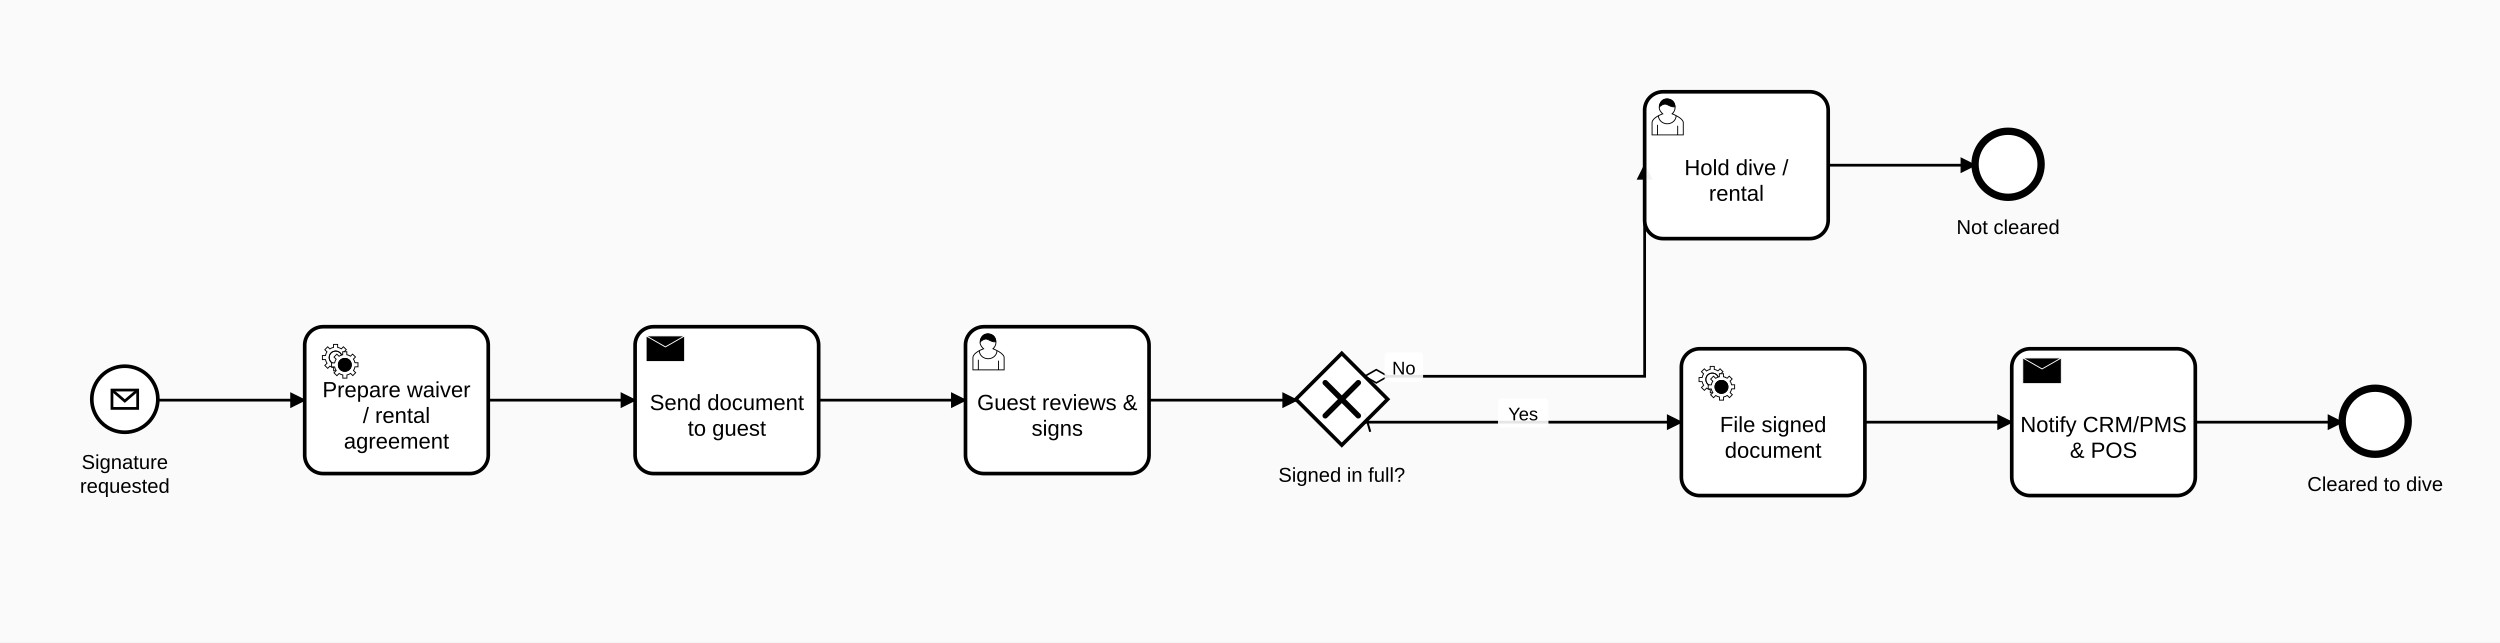
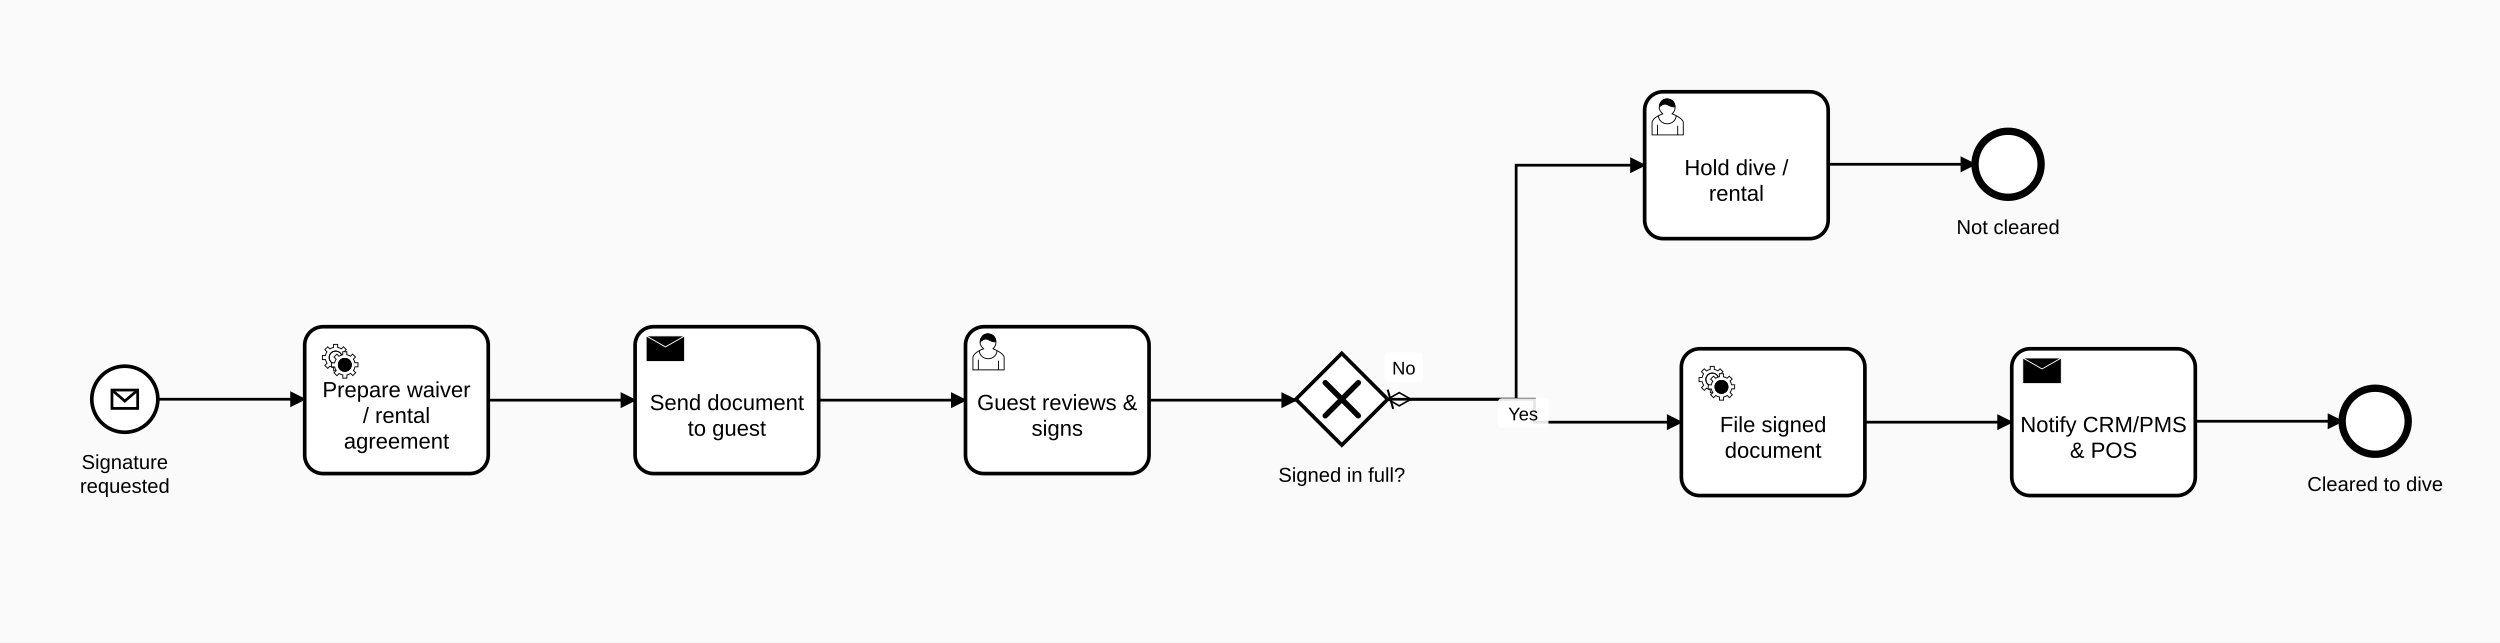
<svg xmlns="http://www.w3.org/2000/svg" width="1362" height="350" viewBox="0 0 1362 350" font-family="Arial, sans-serif">
  <defs>
    <marker id="seq-end" viewBox="0 0 20 20" refX="11" refY="10" markerWidth="10" markerHeight="10" orient="auto">
      <path d="M 1 5 L 11 10 L 1 15 Z" fill="#000000" stroke="#000000" stroke-width="1" />
    </marker>
    <marker id="seq-default-src" viewBox="0 0 20 20" refX="6" refY="10" markerWidth="10" markerHeight="10" orient="auto">
      <path d="M 6 3 L 10 17" stroke="#000000" stroke-width="1.5" />
    </marker>
    <marker id="seq-conditional-src" viewBox="0 0 20 20" refX="1" refY="10" markerWidth="12" markerHeight="12" orient="auto">
      <path d="M 1 10 L 8 6 L 15 10 L 8 14 Z" fill="#ffffff" stroke="#000000" stroke-width="1" />
    </marker>
    <marker id="msg-start" viewBox="0 0 20 20" refX="6" refY="6" markerWidth="20" markerHeight="20" orient="auto">
      <circle cx="6" cy="6" r="3.5" fill="#ffffff" stroke="#000000" stroke-width="1" />
    </marker>
    <marker id="msg-end" viewBox="0 0 20 20" refX="8.5" refY="5" markerWidth="20" markerHeight="20" orient="auto">
      <path d="m 1 5 l 0 -3 l 7 3 l -7 3 z" fill="#ffffff" stroke="#000000" stroke-width="1" stroke-linecap="butt" />
    </marker>
    <marker id="assoc-end" viewBox="0 0 20 20" refX="11" refY="10" markerWidth="10" markerHeight="10" orient="auto">
      <path d="M 1 5 L 11 10 L 1 15" fill="none" stroke="#000000" stroke-width="1.5" />
    </marker>
  </defs>
  <rect width="1362" height="350" fill="#fafafa" />
-   <path d="M 86 218 L 166 218" stroke="#000000" stroke-width="1.5" fill="none" marker-end="url(#seq-end)" />
+   <path d="M 86 217.5 L 166 217.5" stroke="#000000" stroke-width="1.5" fill="none" marker-end="url(#seq-end)" />
  <path d="M 266 218 L 346 218" stroke="#000000" stroke-width="1.5" fill="none" marker-end="url(#seq-end)" />
  <path d="M 446 218 L 526 218" stroke="#000000" stroke-width="1.5" fill="none" marker-end="url(#seq-end)" />
-   <path d="M 626 218 L 706.5 218" stroke="#000000" stroke-width="1.5" fill="none" marker-end="url(#seq-end)" />
-   <path d="M 743.5 205 L 896 205 L 896 90" stroke="#000000" stroke-width="1.5" fill="none" marker-start="url(#seq-conditional-src)" marker-end="url(#seq-end)" />
+   <path d="M 626 218 L 706 218" stroke="#000000" stroke-width="1.5" fill="none" marker-end="url(#seq-end)" />
+   <path d="M 756 217.5 L 826 217.5 L 826 90 L 896 90" stroke="#000000" stroke-width="1.5" fill="none" marker-start="url(#seq-conditional-src)" marker-end="url(#seq-end)" />
  <rect x="754.3" y="192" width="21" height="16" rx="2" fill="white" fill-opacity="0.9" />
  <text x="764.8" y="204" text-anchor="middle" font-size="10" fill="#000000">No</text>
-   <path d="M 996 90 L 1076 90" stroke="#000000" stroke-width="1.5" fill="none" marker-end="url(#seq-end)" />
-   <path d="M 743.5 230 L 916 230" stroke="#000000" stroke-width="1.5" fill="none" marker-start="url(#seq-default-src)" marker-end="url(#seq-end)" />
+   <path d="M 996 89.5 L 1076 89.5" stroke="#000000" stroke-width="1.5" fill="none" marker-end="url(#seq-end)" />
+   <path d="M 756 217.5 L 836 217.5 L 836 230 L 916 230" stroke="#000000" stroke-width="1.5" fill="none" marker-start="url(#seq-default-src)" marker-end="url(#seq-end)" />
  <rect x="816.1" y="217" width="27.5" height="16" rx="2" fill="white" fill-opacity="0.9" />
  <text x="829.8" y="229" text-anchor="middle" font-size="10" fill="#000000">Yes</text>
  <path d="M 1016 230 L 1096 230" stroke="#000000" stroke-width="1.5" fill="none" marker-end="url(#seq-end)" />
-   <path d="M 1196 230 L 1276 230" stroke="#000000" stroke-width="1.5" fill="none" marker-end="url(#seq-end)" />
+   <path d="M 1196 229.5 L 1276 229.5" stroke="#000000" stroke-width="1.5" fill="none" marker-end="url(#seq-end)" />
  <circle cx="68" cy="217.5" r="18" fill="#ffffff" fill-opacity="0.95" stroke="#000000" stroke-width="2" />
  <rect x="61" y="212.5" width="14" height="10" fill="#ffffff" stroke="#000000" stroke-width="1.5" />
  <path d="M 61,212.5 L 68,218.5 L 75,212.5" fill="none" stroke="#000000" stroke-width="1.5" />
  <text x="68" y="255.5" text-anchor="middle" font-size="11" fill="#000000">Signature</text>
  <text x="68" y="268.5" text-anchor="middle" font-size="11" fill="#000000">requested</text>
  <rect x="166" y="178" width="100" height="80" rx="10" ry="10" fill="#ffffff" fill-opacity="0.95" stroke="#000000" stroke-width="2" />
  <g>
    <path d="m 184,202 v -1.713 c 0.352,-0.071 0.704,-0.178 1.048,-0.321 0.344,-0.145 0.666,-0.321 0.966,-0.521 l 1.194,1.18 1.567,-1.577 -1.195,-1.18 c 0.403,-0.614 0.683,-1.299 0.825,-2.018 l 1.622,-0.01 v -2.22 l -1.637,0.01 c -0.073,-0.352 -0.178,-0.7 -0.324,-1.044 -0.145,-0.344 -0.321,-0.664 -0.523,-0.962 l 1.131,-1.136 -1.583,-1.563 -1.13,1.136 c -0.614,-0.401 -1.303,-0.681 -2.023,-0.822 l 0.009,-1.619 h -2.241 l 0.004,1.631 c -0.354,0.074 -0.705,0.18 -1.05,0.324 -0.344,0.144 -0.665,0.321 -0.964,0.52 l -1.17,-1.158 -1.567,1.579 1.168,1.157 c -0.403,0.613 -0.683,1.298 -0.825,2.017 l -1.659,0.003 v 2.222 l 1.672,-0.006 c 0.073,0.351 0.18,0.702 0.324,1.045 0.145,0.344 0.321,0.664 0.523,0.961 l -1.199,1.197 1.584,1.56 1.196,-1.193 c 0.614,0.403 1.303,0.682 2.023,0.823 l 0.001,1.699 h 2.227 z m 0.221,-3.996 c -1.789,0.75 -3.858,-0.093 -4.61,-1.874 -0.752,-1.783 0.091,-3.846 1.88,-4.596 1.788,-0.749 3.857,0.093 4.609,1.874 0.752,1.782 -0.091,3.846 -1.879,4.596 z" fill="#ffffff" stroke="#000000" stroke-width="0.5" />
    <path d="m 184.221,198.004 c -1.789,0.75 -3.858,-0.093 -4.61,-1.874 -0.752,-1.783 0.091,-3.846 1.88,-4.596 1.788,-0.749 3.857,0.093 4.609,1.874 0.752,1.782 -0.091,3.846 -1.879,4.596 z" fill="none" stroke="#000000" stroke-width="0.5" />
    <path d="m 189,206 v -1.713 c 0.352,-0.071 0.704,-0.178 1.048,-0.321 0.344,-0.145 0.666,-0.321 0.966,-0.521 l 1.194,1.18 1.567,-1.577 -1.195,-1.18 c 0.403,-0.614 0.683,-1.299 0.825,-2.018 l 1.622,-0.01 v -2.22 l -1.637,0.01 c -0.073,-0.352 -0.178,-0.7 -0.324,-1.044 -0.145,-0.344 -0.321,-0.664 -0.523,-0.962 l 1.131,-1.136 -1.583,-1.563 -1.13,1.136 c -0.614,-0.401 -1.303,-0.681 -2.023,-0.822 l 0.009,-1.619 h -2.241 l 0.004,1.631 c -0.354,0.074 -0.705,0.18 -1.05,0.324 -0.344,0.144 -0.665,0.321 -0.964,0.52 l -1.17,-1.158 -1.567,1.579 1.168,1.157 c -0.403,0.613 -0.683,1.298 -0.825,2.017 l -1.659,0.003 v 2.222 l 1.672,-0.006 c 0.073,0.351 0.18,0.702 0.324,1.045 0.145,0.344 0.321,0.664 0.523,0.961 l -1.199,1.197 1.584,1.56 1.196,-1.193 c 0.614,0.403 1.303,0.682 2.023,0.823 l 0.001,1.699 h 2.227 z m 0.221,-3.996 c -1.789,0.75 -3.858,-0.093 -4.61,-1.874 -0.752,-1.783 0.091,-3.846 1.88,-4.596 1.788,-0.749 3.857,0.093 4.609,1.874 0.752,1.782 -0.091,3.846 -1.879,4.596 z" fill="#ffffff" stroke="#000000" stroke-width="0.5" />
    <path d="m 189.221,202.004 c -1.789,0.75 -3.858,-0.093 -4.61,-1.874 -0.752,-1.783 0.091,-3.846 1.88,-4.596 1.788,-0.749 3.857,0.093 4.609,1.874 0.752,1.782 -0.091,3.846 -1.879,4.596 z" fill="#000000" stroke="#000000" stroke-width="0.5" />
  </g>
  <text x="216" y="213" text-anchor="middle" dominant-baseline="middle" font-size="12" fill="#000000">Prepare waiver</text>
  <text x="216" y="227" text-anchor="middle" dominant-baseline="middle" font-size="12" fill="#000000">/ rental</text>
  <text x="216" y="241" text-anchor="middle" dominant-baseline="middle" font-size="12" fill="#000000">agreement</text>
  <rect x="346" y="178" width="100" height="80" rx="10" ry="10" fill="#ffffff" fill-opacity="0.95" stroke="#000000" stroke-width="2" />
  <g>
    <path d="m 352,183 l 0,14 l 21,0 l 0,-14 z l 10.5,6 l 10.5,-6" fill="#000000" stroke="#ffffff" stroke-width="0.5" />
  </g>
  <text x="396" y="220" text-anchor="middle" dominant-baseline="middle" font-size="12" fill="#000000">Send document</text>
  <text x="396" y="234" text-anchor="middle" dominant-baseline="middle" font-size="12" fill="#000000">to guest</text>
  <rect x="526" y="178" width="100" height="80" rx="10" ry="10" fill="#ffffff" fill-opacity="0.95" stroke="#000000" stroke-width="2" />
  <g>
    <path d="m 541,190 c 0.909,-0.845 1.594,-2.049 1.594,-3.385 0,-2.554 -1.805,-4.622 -4.357,-4.622 -2.552,0 -4.288,2.068 -4.288,4.622 0,1.348 0.974,2.562 1.896,3.405 -0.529,0.187 -5.669,2.097 -5.794,4.756 v 6.718 h 17 v -6.718 c 0,-2.298 -5.528,-4.595 -6.051,-4.776 z m -8,6 l 0,5.5 m 11,0 l 0,-5" fill="#ffffff" stroke="#000000" stroke-width="0.5" />
    <path d="m 543.162,191.009 c 0,2.447 -2.158,4.431 -4.821,4.431 -2.665,0 -4.822,-1.981 -4.822,-4.431" fill="none" stroke="#000000" stroke-width="0.5" />
    <path d="m 534.1,186.2 c 0,0 2.251,-2.358 4.274,-1.177 2.024,1.181 4.221,1.537 4.124,0.965 -0.098,-0.57 -0.117,-3.791 -4.191,-4.136 -3.575,0.001 -4.208,3.367 -4.207,4.348 z" fill="#000000" stroke="#000000" stroke-width="0.5" />
  </g>
  <text x="576" y="220" text-anchor="middle" dominant-baseline="middle" font-size="12" fill="#000000">Guest reviews &amp;</text>
  <text x="576" y="234" text-anchor="middle" dominant-baseline="middle" font-size="12" fill="#000000">signs</text>
  <polygon points="731,192.5 756,217.5 731,242.5 706,217.5" fill="#ffffff" fill-opacity="0.95" stroke="#000000" stroke-width="2" />
  <line x1="722" y1="208.5" x2="740" y2="226.5" stroke="#000000" stroke-width="3" stroke-linecap="round" />
  <line x1="740" y1="208.5" x2="722" y2="226.5" stroke="#000000" stroke-width="3" stroke-linecap="round" />
  <text x="731" y="262.5" text-anchor="middle" font-size="11" fill="#000000">Signed in full?</text>
  <rect x="896" y="50" width="100" height="80" rx="10" ry="10" fill="#ffffff" fill-opacity="0.95" stroke="#000000" stroke-width="2" />
  <g>
    <path d="m 911,62 c 0.909,-0.845 1.594,-2.049 1.594,-3.385 0,-2.554 -1.805,-4.622 -4.357,-4.622 -2.552,0 -4.288,2.068 -4.288,4.622 0,1.348 0.974,2.562 1.896,3.405 -0.529,0.187 -5.669,2.097 -5.794,4.756 v 6.718 h 17 v -6.718 c 0,-2.298 -5.528,-4.595 -6.051,-4.776 z m -8,6 l 0,5.5 m 11,0 l 0,-5" fill="#ffffff" stroke="#000000" stroke-width="0.5" />
    <path d="m 913.162,63.009 c 0,2.447 -2.158,4.431 -4.821,4.431 -2.665,0 -4.822,-1.981 -4.822,-4.431" fill="none" stroke="#000000" stroke-width="0.5" />
    <path d="m 904.1,58.2 c 0,0 2.251,-2.358 4.274,-1.177 2.024,1.181 4.221,1.537 4.124,0.965 -0.098,-0.57 -0.117,-3.791 -4.191,-4.136 -3.575,0.001 -4.208,3.367 -4.207,4.348 z" fill="#000000" stroke="#000000" stroke-width="0.5" />
  </g>
  <text x="946" y="92" text-anchor="middle" dominant-baseline="middle" font-size="12" fill="#000000">Hold dive /</text>
  <text x="946" y="106" text-anchor="middle" dominant-baseline="middle" font-size="12" fill="#000000">rental</text>
  <rect x="916" y="190" width="100" height="80" rx="10" ry="10" fill="#ffffff" fill-opacity="0.95" stroke="#000000" stroke-width="2" />
  <g>
    <path d="m 934,214 v -1.713 c 0.352,-0.071 0.704,-0.178 1.048,-0.321 0.344,-0.145 0.666,-0.321 0.966,-0.521 l 1.194,1.18 1.567,-1.577 -1.195,-1.18 c 0.403,-0.614 0.683,-1.299 0.825,-2.018 l 1.622,-0.01 v -2.22 l -1.637,0.01 c -0.073,-0.352 -0.178,-0.7 -0.324,-1.044 -0.145,-0.344 -0.321,-0.664 -0.523,-0.962 l 1.131,-1.136 -1.583,-1.563 -1.13,1.136 c -0.614,-0.401 -1.303,-0.681 -2.023,-0.822 l 0.009,-1.619 h -2.241 l 0.004,1.631 c -0.354,0.074 -0.705,0.18 -1.05,0.324 -0.344,0.144 -0.665,0.321 -0.964,0.52 l -1.17,-1.158 -1.567,1.579 1.168,1.157 c -0.403,0.613 -0.683,1.298 -0.825,2.017 l -1.659,0.003 v 2.222 l 1.672,-0.006 c 0.073,0.351 0.18,0.702 0.324,1.045 0.145,0.344 0.321,0.664 0.523,0.961 l -1.199,1.197 1.584,1.56 1.196,-1.193 c 0.614,0.403 1.303,0.682 2.023,0.823 l 0.001,1.699 h 2.227 z m 0.221,-3.996 c -1.789,0.75 -3.858,-0.093 -4.61,-1.874 -0.752,-1.783 0.091,-3.846 1.88,-4.596 1.788,-0.749 3.857,0.093 4.609,1.874 0.752,1.782 -0.091,3.846 -1.879,4.596 z" fill="#ffffff" stroke="#000000" stroke-width="0.5" />
    <path d="m 934.221,210.004 c -1.789,0.75 -3.858,-0.093 -4.61,-1.874 -0.752,-1.783 0.091,-3.846 1.88,-4.596 1.788,-0.749 3.857,0.093 4.609,1.874 0.752,1.782 -0.091,3.846 -1.879,4.596 z" fill="none" stroke="#000000" stroke-width="0.5" />
    <path d="m 939,218 v -1.713 c 0.352,-0.071 0.704,-0.178 1.048,-0.321 0.344,-0.145 0.666,-0.321 0.966,-0.521 l 1.194,1.18 1.567,-1.577 -1.195,-1.18 c 0.403,-0.614 0.683,-1.299 0.825,-2.018 l 1.622,-0.01 v -2.22 l -1.637,0.01 c -0.073,-0.352 -0.178,-0.7 -0.324,-1.044 -0.145,-0.344 -0.321,-0.664 -0.523,-0.962 l 1.131,-1.136 -1.583,-1.563 -1.13,1.136 c -0.614,-0.401 -1.303,-0.681 -2.023,-0.822 l 0.009,-1.619 h -2.241 l 0.004,1.631 c -0.354,0.074 -0.705,0.18 -1.05,0.324 -0.344,0.144 -0.665,0.321 -0.964,0.52 l -1.17,-1.158 -1.567,1.579 1.168,1.157 c -0.403,0.613 -0.683,1.298 -0.825,2.017 l -1.659,0.003 v 2.222 l 1.672,-0.006 c 0.073,0.351 0.18,0.702 0.324,1.045 0.145,0.344 0.321,0.664 0.523,0.961 l -1.199,1.197 1.584,1.56 1.196,-1.193 c 0.614,0.403 1.303,0.682 2.023,0.823 l 0.001,1.699 h 2.227 z m 0.221,-3.996 c -1.789,0.75 -3.858,-0.093 -4.61,-1.874 -0.752,-1.783 0.091,-3.846 1.88,-4.596 1.788,-0.749 3.857,0.093 4.609,1.874 0.752,1.782 -0.091,3.846 -1.879,4.596 z" fill="#ffffff" stroke="#000000" stroke-width="0.5" />
    <path d="m 939.221,214.004 c -1.789,0.75 -3.858,-0.093 -4.61,-1.874 -0.752,-1.783 0.091,-3.846 1.88,-4.596 1.788,-0.749 3.857,0.093 4.609,1.874 0.752,1.782 -0.091,3.846 -1.879,4.596 z" fill="#000000" stroke="#000000" stroke-width="0.5" />
  </g>
  <text x="966" y="232" text-anchor="middle" dominant-baseline="middle" font-size="12" fill="#000000">File signed</text>
  <text x="966" y="246" text-anchor="middle" dominant-baseline="middle" font-size="12" fill="#000000">document</text>
  <circle cx="1094" cy="89.5" r="18" fill="#ffffff" fill-opacity="0.95" stroke="#000000" stroke-width="4" />
  <text x="1094" y="127.5" text-anchor="middle" font-size="11" fill="#000000">Not cleared</text>
  <rect x="1096" y="190" width="100" height="80" rx="10" ry="10" fill="#ffffff" fill-opacity="0.95" stroke="#000000" stroke-width="2" />
  <g>
    <path d="m 1102,195 l 0,14 l 21,0 l 0,-14 z l 10.5,6 l 10.5,-6" fill="#000000" stroke="#ffffff" stroke-width="0.5" />
  </g>
  <text x="1146" y="232" text-anchor="middle" dominant-baseline="middle" font-size="12" fill="#000000">Notify CRM/PMS</text>
  <text x="1146" y="246" text-anchor="middle" dominant-baseline="middle" font-size="12" fill="#000000">&amp; POS</text>
  <circle cx="1294" cy="229.5" r="18" fill="#ffffff" fill-opacity="0.95" stroke="#000000" stroke-width="4" />
  <text x="1294" y="267.5" text-anchor="middle" font-size="11" fill="#000000">Cleared to dive</text>
</svg>
